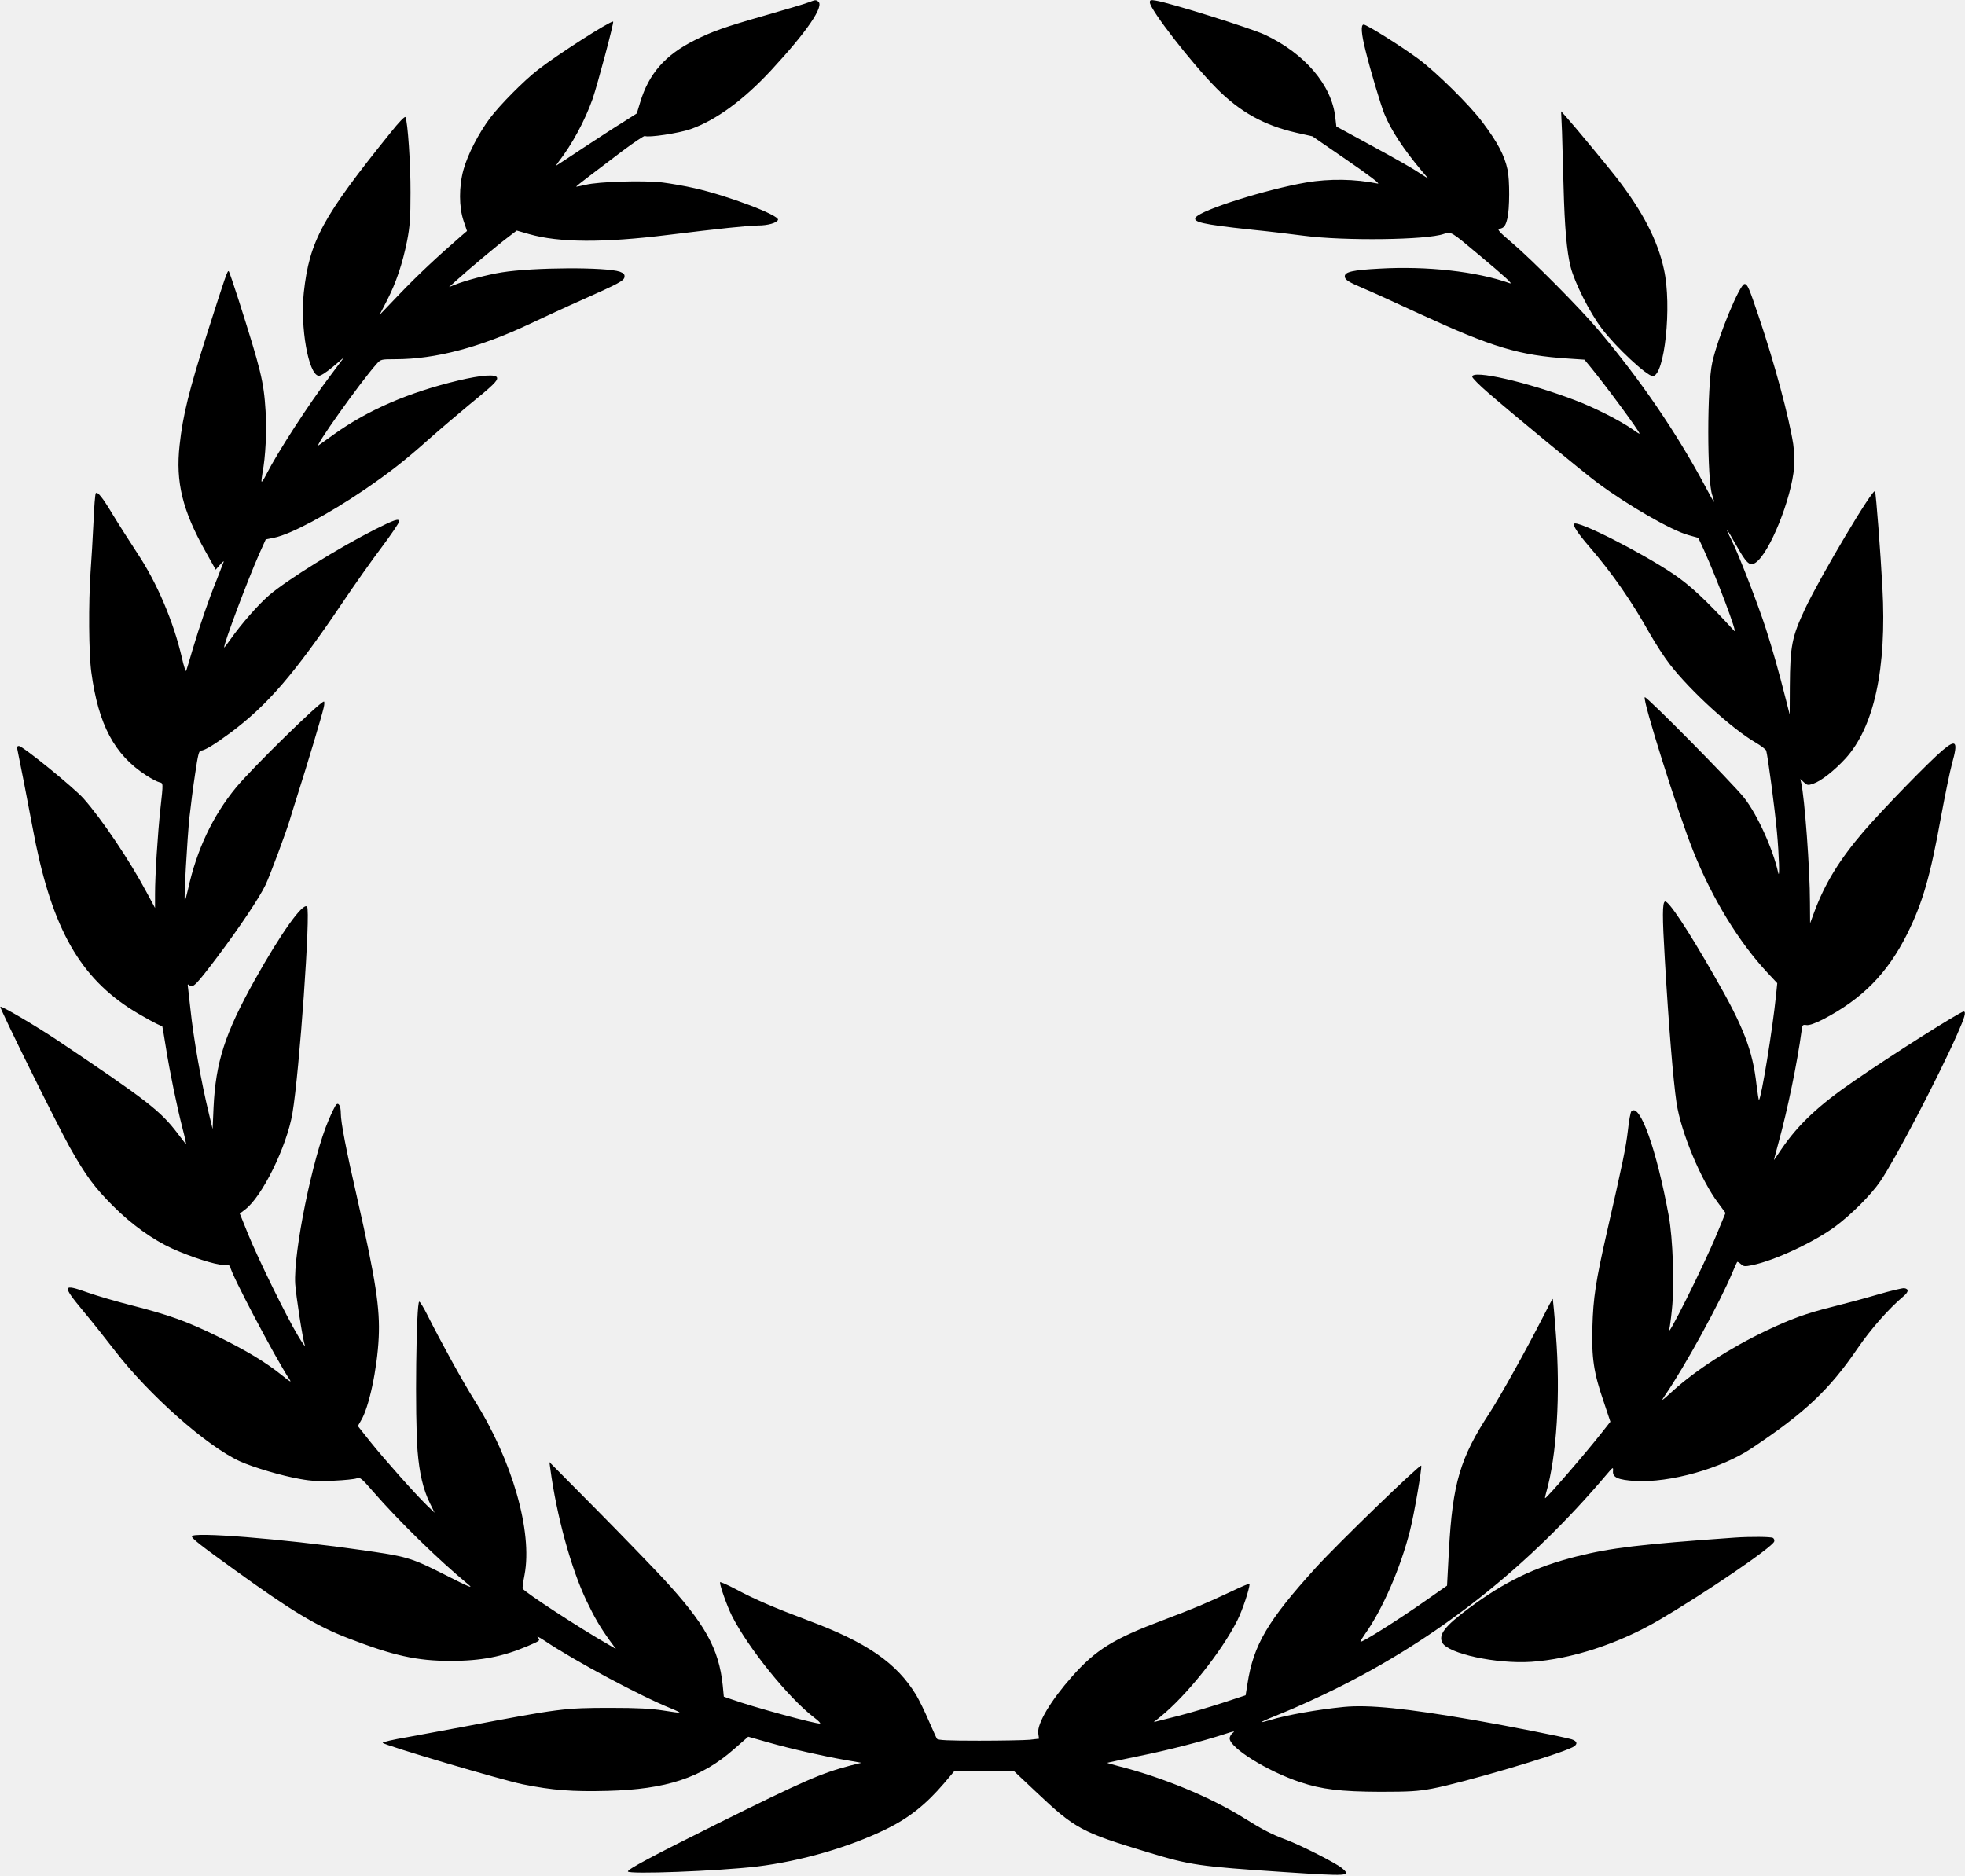
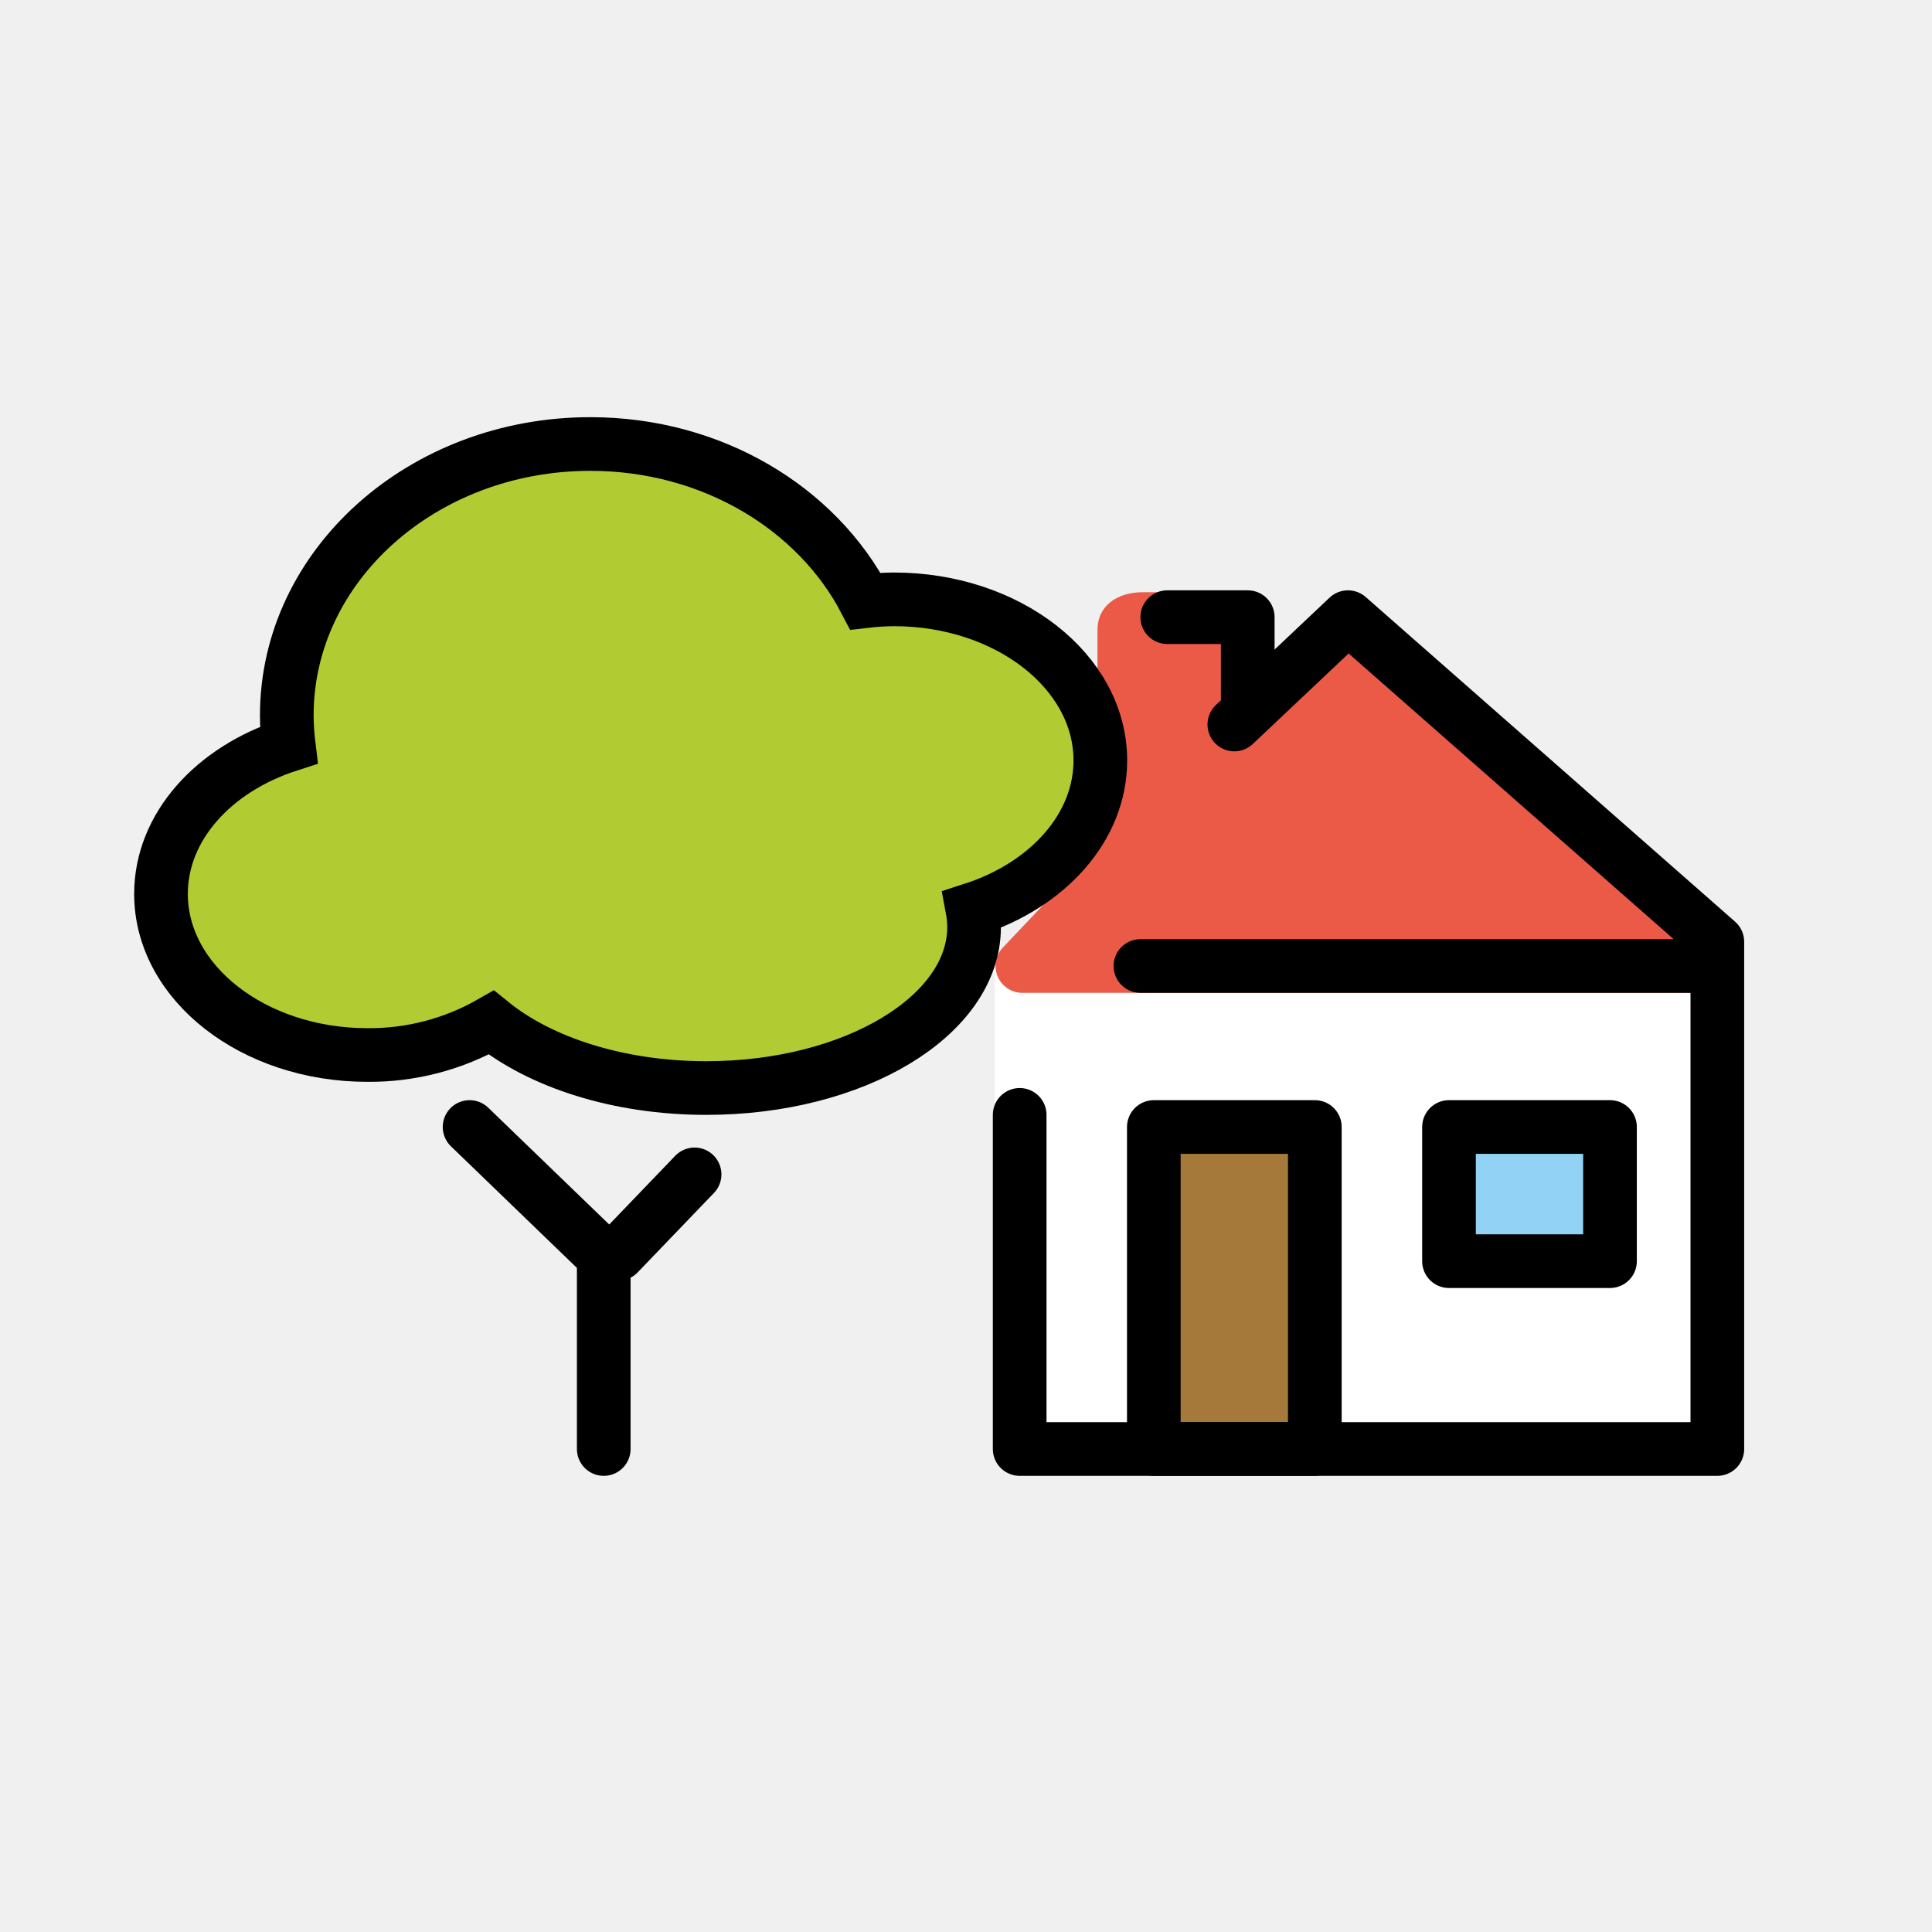
- <svg xmlns="http://www.w3.org/2000/svg" version="1.0" width="1280pt" height="1222pt" viewBox="0 0 1280 1222" preserveAspectRatio="xMidYMid meet">
-   <g transform="translate(0,1222) scale(0.1,-0.1)" fill="#000000" stroke="none">
-     <path d="M5265 12204 c-22 -9 -148 -46 -280 -84 -269 -77 -344 -104 -460 -162 -192 -96 -299 -218 -355 -405 l-22 -72 -91 -58 c-51 -31 -166 -106 -257 -166 -91 -60 -169 -112 -175 -115 -5 -3 1 7 13 23 89 115 171 267 222 410 32 93 142 505 134 505 -26 0 -365 -217 -489 -314 -91 -70 -248 -229 -313 -315 -74 -99 -145 -236 -173 -337 -30 -108 -30 -244 1 -334 l22 -65 -34 -29 c-168 -146 -292 -263 -403 -379 l-133 -139 49 95 c59 115 101 239 131 389 18 93 22 148 22 313 1 183 -18 463 -33 492 -4 7 -43 -33 -96 -100 -445 -552 -529 -707 -566 -1042 -24 -227 30 -533 96 -543 13 -2 47 20 93 58 l73 62 -89 -119 c-146 -193 -344 -500 -418 -645 -14 -28 -27 -48 -30 -46 -2 3 1 29 6 59 20 103 28 270 20 402 -12 193 -30 265 -177 727 -31 96 -59 179 -63 183 -8 9 -22 -34 -140 -403 -119 -375 -159 -535 -180 -730 -27 -241 19 -427 169 -693 l66 -118 29 33 c16 18 26 26 23 18 -3 -8 -23 -60 -45 -116 -53 -130 -110 -297 -157 -454 -20 -69 -39 -132 -42 -140 -3 -8 -16 30 -28 85 -55 236 -162 488 -289 679 -51 78 -124 192 -161 253 -67 112 -99 152 -111 140 -4 -4 -11 -89 -15 -189 -5 -101 -13 -246 -19 -323 -14 -204 -12 -532 5 -655 46 -341 150 -537 357 -671 34 -22 72 -42 85 -45 27 -7 27 1 8 -172 -18 -167 -35 -435 -35 -557 l0 -90 -56 104 c-108 203 -288 471 -409 608 -63 71 -397 343 -422 343 -11 0 -14 -7 -10 -22 13 -61 70 -352 98 -503 116 -631 291 -959 629 -1181 72 -47 197 -116 217 -119 1 0 11 -61 23 -135 27 -170 72 -386 109 -531 16 -61 26 -107 22 -103 -4 5 -28 36 -53 69 -112 148 -198 215 -783 607 -150 100 -370 229 -373 219 -4 -12 368 -764 453 -916 104 -184 160 -260 280 -380 120 -121 260 -221 387 -279 122 -55 280 -106 331 -106 33 0 47 -4 47 -13 0 -37 290 -587 385 -732 16 -24 7 -19 -50 27 -106 85 -232 161 -420 253 -203 99 -313 138 -554 200 -99 25 -229 63 -288 84 -168 60 -171 49 -30 -121 56 -67 149 -184 206 -258 221 -287 600 -623 814 -720 89 -40 271 -94 391 -115 77 -14 126 -16 222 -11 68 3 134 10 147 15 22 9 32 1 104 -82 174 -200 427 -447 623 -609 37 -30 9 -19 -154 64 -222 112 -243 118 -556 162 -510 72 -1090 118 -1090 87 0 -14 60 -61 275 -216 372 -269 536 -368 745 -448 293 -113 445 -147 665 -147 199 0 338 27 503 97 82 35 82 36 65 56 -10 11 11 1 47 -23 190 -128 624 -361 822 -440 32 -13 56 -25 55 -27 -2 -2 -51 5 -108 14 -77 12 -166 17 -339 17 -304 0 -335 -4 -960 -123 -113 -21 -278 -52 -367 -68 -90 -15 -162 -32 -160 -37 5 -14 778 -243 912 -270 194 -39 323 -49 552 -43 384 10 611 85 823 271 l94 82 130 -37 c151 -43 356 -89 504 -115 l103 -18 -72 -18 c-190 -50 -298 -97 -864 -378 -430 -214 -585 -297 -585 -312 0 -20 583 2 840 32 287 35 600 125 845 245 147 72 258 161 375 298 l65 77 196 0 196 0 139 -131 c258 -244 297 -265 734 -397 275 -83 327 -91 884 -128 425 -28 440 -27 377 26 -39 33 -264 147 -364 185 -92 34 -154 66 -272 140 -219 137 -533 267 -822 340 -40 10 -72 20 -70 21 1 1 92 20 202 43 199 40 422 98 565 145 51 17 68 20 53 9 -13 -8 -23 -26 -23 -38 0 -61 245 -214 459 -285 140 -47 264 -62 521 -63 188 0 244 3 340 21 193 36 810 217 913 269 36 18 34 39 -5 52 -50 15 -409 86 -633 125 -445 77 -690 102 -852 86 -171 -17 -374 -53 -478 -85 -94 -28 -70 -14 75 44 80 32 233 101 340 154 677 333 1266 798 1777 1403 41 48 42 49 40 19 -3 -40 34 -56 144 -63 226 -13 562 81 759 213 347 231 507 382 691 652 86 125 202 257 297 337 35 29 38 49 6 54 -11 1 -89 -17 -174 -42 -85 -25 -219 -61 -296 -80 -172 -43 -269 -79 -431 -156 -235 -112 -454 -254 -606 -391 -78 -71 -80 -72 -51 -29 132 193 355 600 439 800 15 36 29 67 31 69 2 2 13 -4 24 -14 17 -16 26 -17 74 -7 144 29 403 150 541 252 106 79 233 206 293 294 93 135 377 677 501 957 50 113 60 149 42 149 -21 0 -464 -280 -712 -451 -231 -158 -365 -284 -474 -444 -26 -38 -48 -71 -49 -72 -2 -2 13 52 31 120 57 207 121 517 148 718 5 43 7 45 33 41 19 -2 53 10 105 36 258 134 421 300 550 557 101 203 151 376 221 765 26 140 58 296 72 347 40 143 27 160 -62 85 -86 -72 -394 -389 -513 -527 -158 -184 -253 -339 -322 -524 l-28 -76 -1 135 c0 218 -35 686 -57 780 l-6 25 24 -22 c22 -20 27 -20 62 -8 50 17 135 84 207 162 188 205 271 588 242 1115 -12 227 -41 604 -48 627 -9 30 -350 -543 -454 -761 -88 -188 -99 -243 -101 -508 l-1 -185 -24 95 c-49 193 -87 327 -131 464 -49 153 -178 487 -224 578 -49 97 -32 79 31 -34 67 -119 88 -138 125 -114 91 60 235 417 252 623 3 40 0 107 -6 150 -28 178 -121 524 -223 826 -64 191 -75 217 -94 217 -31 0 -172 -340 -210 -510 -35 -152 -35 -773 0 -867 8 -24 13 -43 11 -43 -2 0 -29 48 -60 107 -186 347 -420 690 -692 1012 -121 144 -434 459 -567 572 -77 65 -95 85 -80 88 31 5 41 19 53 68 15 58 16 252 1 318 -20 93 -63 175 -164 310 -82 110 -301 326 -416 411 -109 81 -337 224 -357 224 -20 0 -16 -59 13 -173 31 -126 97 -347 121 -407 42 -105 126 -233 243 -372 l45 -53 -35 23 c-81 53 -147 90 -350 201 l-215 117 -7 60 c-23 210 -199 416 -459 538 -89 42 -619 208 -709 222 -34 6 -40 4 -40 -11 0 -46 275 -400 435 -561 153 -154 310 -241 521 -289 l103 -23 228 -157 c144 -99 217 -155 198 -151 -148 30 -314 33 -467 7 -260 -45 -676 -176 -718 -226 -26 -31 44 -47 351 -80 129 -13 288 -32 354 -41 260 -34 797 -28 910 12 48 16 44 19 233 -140 167 -139 221 -189 197 -181 -217 77 -539 113 -851 95 -171 -9 -224 -21 -224 -50 0 -22 23 -37 125 -80 44 -18 204 -91 355 -161 482 -222 654 -274 977 -295 l104 -7 38 -46 c101 -123 321 -421 321 -436 0 -3 -21 10 -47 29 -76 54 -249 142 -374 189 -313 119 -669 200 -669 153 0 -8 46 -55 103 -104 160 -139 627 -524 714 -588 198 -147 481 -310 592 -340 l64 -18 35 -76 c84 -185 225 -558 199 -530 -187 204 -288 298 -400 373 -212 142 -619 348 -643 325 -10 -11 24 -63 102 -153 148 -172 273 -352 392 -565 36 -63 94 -153 130 -199 136 -175 403 -418 557 -508 36 -21 67 -45 70 -53 10 -33 56 -376 70 -530 14 -151 19 -313 8 -265 -34 155 -137 381 -222 488 -80 100 -637 664 -647 655 -16 -17 215 -751 316 -1003 124 -310 298 -594 485 -794 l62 -66 -8 -80 c-23 -225 -95 -664 -111 -681 -2 -2 -9 43 -16 99 -25 224 -85 380 -276 711 -177 309 -298 490 -320 483 -18 -6 -18 -96 -1 -382 25 -429 54 -781 76 -930 29 -191 159 -504 272 -653 l47 -64 -56 -136 c-86 -209 -342 -720 -310 -620 3 10 11 68 17 129 17 160 6 463 -21 609 -80 435 -188 736 -243 681 -6 -6 -16 -62 -23 -126 -13 -111 -33 -208 -138 -668 -71 -312 -88 -423 -93 -610 -6 -202 8 -300 74 -490 l43 -129 -52 -66 c-104 -133 -362 -432 -373 -432 -2 0 1 15 6 33 70 243 95 643 64 1037 -9 124 -19 226 -20 228 -2 2 -31 -52 -65 -120 -108 -211 -278 -517 -346 -621 -193 -295 -242 -459 -266 -901 l-12 -226 -140 -98 c-177 -124 -416 -275 -424 -267 -2 2 12 25 31 52 112 157 231 430 292 673 27 105 78 405 73 422 -5 14 -539 -503 -685 -663 -315 -347 -408 -504 -447 -758 l-12 -75 -149 -49 c-83 -27 -217 -67 -300 -88 l-150 -38 45 36 c168 136 396 421 500 627 33 65 79 203 80 238 0 4 -53 -18 -117 -49 -166 -78 -242 -110 -448 -188 -320 -120 -437 -192 -591 -366 -140 -158 -229 -308 -221 -370 l5 -36 -61 -7 c-33 -3 -181 -6 -328 -6 -203 0 -270 3 -276 13 -4 6 -28 60 -54 119 -25 59 -62 133 -80 164 -128 211 -322 345 -709 489 -213 80 -347 137 -467 202 -57 30 -103 50 -103 45 0 -26 46 -154 77 -217 106 -210 369 -536 535 -663 27 -20 45 -38 40 -40 -20 -6 -444 109 -587 161 l-40 14 -7 73 c-25 240 -115 402 -391 700 -69 74 -263 275 -431 445 l-307 310 6 -45 c41 -305 134 -646 236 -860 53 -110 88 -170 152 -259 l39 -53 -48 28 c-191 109 -544 340 -559 364 -3 4 3 45 12 91 53 281 -80 746 -327 1138 -71 112 -222 386 -306 554 -24 48 -48 87 -53 87 -20 0 -29 -752 -11 -973 12 -147 37 -251 80 -339 l31 -63 -52 50 c-76 74 -275 298 -368 414 l-80 101 19 33 c53 84 107 337 117 543 9 190 -19 373 -138 899 -75 327 -109 504 -109 564 0 44 -14 71 -30 55 -6 -6 -29 -52 -50 -102 -103 -240 -230 -862 -217 -1067 6 -82 48 -356 63 -401 3 -11 -18 19 -46 66 -72 119 -258 498 -324 660 l-54 134 34 26 c111 83 272 410 309 628 45 264 120 1321 95 1346 -27 27 -170 -173 -341 -479 -194 -348 -254 -534 -268 -830 l-6 -140 -23 95 c-52 213 -101 491 -122 690 -6 58 -13 118 -15 134 -4 25 -3 27 10 16 22 -18 44 5 180 185 147 196 275 387 315 471 30 64 136 349 158 424 5 19 29 93 51 164 60 187 158 514 169 564 6 23 6 42 2 42 -25 0 -468 -434 -572 -560 -152 -184 -257 -406 -313 -663 -10 -43 -19 -76 -21 -74 -7 6 16 407 30 542 8 72 24 199 37 283 18 123 25 152 38 152 24 0 89 40 193 117 239 178 415 382 723 838 81 121 199 288 262 371 62 83 113 158 113 167 0 22 -32 11 -157 -52 -231 -116 -572 -328 -688 -427 -73 -63 -182 -187 -253 -288 -23 -33 -42 -57 -42 -54 0 32 151 433 226 604 l45 100 58 12 c106 22 348 151 581 309 164 112 267 192 425 333 72 64 189 163 260 222 156 127 187 157 183 177 -5 25 -102 18 -253 -18 -323 -77 -588 -192 -809 -350 -43 -31 -88 -63 -99 -71 -43 -31 271 412 377 530 26 29 28 30 122 30 260 0 552 77 879 232 94 44 244 114 335 154 240 107 275 125 278 150 2 17 -5 24 -30 34 -89 31 -561 29 -768 -4 -95 -15 -238 -53 -308 -81 l-37 -15 50 45 c75 68 262 225 331 277 l60 46 80 -23 c196 -56 483 -58 909 -5 333 41 515 60 584 61 63 0 122 17 129 37 9 30 -329 158 -544 206 -60 14 -153 30 -207 37 -124 15 -418 6 -502 -15 -33 -8 -61 -13 -62 -12 -1 1 37 32 85 68 48 36 147 111 220 167 74 55 138 98 143 95 21 -12 222 18 298 45 165 58 344 189 524 383 236 255 349 421 306 449 -17 11 -15 11 -64 -7z" />
-     <path d="M10175 11360 c2 -74 7 -234 10 -355 7 -268 21 -424 46 -524 26 -102 124 -297 203 -401 90 -120 294 -310 332 -310 77 0 126 458 73 695 -41 189 -138 376 -307 595 -64 82 -278 341 -335 404 l-28 31 6 -135z" />
-     <path d="M11300 2203 c-621 -44 -808 -67 -1031 -123 -270 -68 -466 -163 -702 -338 -156 -116 -198 -171 -172 -223 38 -72 352 -140 580 -125 263 18 569 118 832 272 302 177 735 472 750 511 3 8 0 19 -8 24 -13 8 -149 9 -249 2z" />
+ <svg xmlns="http://www.w3.org/2000/svg" id="emoji" viewBox="0 0 72 72" version="1.1">
+   <g id="color">
+     <rect x="37.075" y="36.053" width="26.884" height="18.114" fill="#FFFFFF" />
+     <polygon fill="#EA5A47" stroke="#EA5A47" stroke-linecap="round" stroke-linejoin="round" stroke-miterlimit="10" stroke-width="2" points="50.235,23.2 38.1,36 63.5,36" />
+     <path fill="#EA5A47" d="M47.3,26l-6.4,6.059v-8.573c0-0.931,0.755-1.416,1.686-1.416h3.028 c0.931,0,1.686,0.485,1.686,1.416C47.3,23.486,47.3,26,47.3,26z" />
+     <rect x="43" y="42" width="6" height="12" fill="#A57939" />
+     <rect x="54" y="42" width="6" height="5" fill="#92D3F5" />
+     <path fill="#B1CC33" d="M41.006,28.339c0-3.312-3.445-6.003-7.694-6.003c-0.355,0.003-0.71,0.025-1.062,0.066 c-1.8-3.455-5.707-5.855-10.25-5.855c-6.248,0-11.312,4.529-11.312,10.114c0.001,0.369,0.025,0.738,0.07,1.104 C7.966,28.666,6,30.81,6,33.314c0,3.312,3.445,6.003,7.694,6.003c1.615,0.014,3.206-0.402,4.614-1.207 c1.818,1.477,4.726,2.438,8.015,2.438c5.511,0,9.978-2.688,9.978-6.003c-0.001-0.219-0.021-0.438-0.061-0.653 C39.036,32.99,41.006,30.845,41.006,28.339z" />
+   </g>
+   <g id="hair" />
+   <g id="skin" />
+   <g id="skin-shadow" />
+   <g id="line">
+     <polyline fill="none" stroke="#000000" stroke-linecap="round" stroke-linejoin="round" stroke-miterlimit="10" stroke-width="2" points="46,27 50.235,23 64,35.098 64,54 38,54 38,41.548" />
+     <rect x="43" y="42" width="6" height="12" fill="none" stroke="#000000" stroke-linecap="round" stroke-linejoin="round" stroke-miterlimit="10" stroke-width="2" />
+     <rect x="54" y="42" width="6" height="5" fill="none" stroke="#000000" stroke-linecap="round" stroke-linejoin="round" stroke-miterlimit="10" stroke-width="2" />
+     <polyline fill="none" stroke="#000000" stroke-linecap="round" stroke-linejoin="round" stroke-miterlimit="10" stroke-width="2" points="43.5,23 46.5,23 46.5,26" />
+     <path fill="none" stroke="#000000" stroke-miterlimit="10" stroke-width="2" d="M31.245,39.34" />
+     <polyline fill="none" stroke="#000000" stroke-linecap="round" stroke-linejoin="round" stroke-width="2" points="22.5,54 22.5,46.827 17.5,42" />
+     <line x1="23.041" x2="25.885" y1="46.727" y2="43.766" fill="none" stroke="#000000" stroke-linecap="round" stroke-linejoin="round" stroke-width="2" />
+     <path fill="none" stroke="#000000" stroke-linecap="round" stroke-miterlimit="10" stroke-width="2" d="M41.006,28.339 c0-3.312-3.445-6.003-7.694-6.003c-0.355,0.003-0.71,0.025-1.062,0.066c-1.8-3.455-5.707-5.855-10.25-5.855 c-6.248,0-11.312,4.529-11.312,10.114c0.001,0.369,0.025,0.738,0.07,1.104C7.966,28.666,6,30.81,6,33.314 c0,3.312,3.445,6.003,7.694,6.003c1.615,0.014,3.206-0.402,4.614-1.207c1.818,1.477,4.726,2.438,8.015,2.438 c5.511,0,9.978-2.688,9.978-6.003c-0.001-0.219-0.021-0.438-0.061-0.653 C39.036,32.99,41.006,30.845,41.006,28.339z" />
+     <line x1="63.5" x2="42.5" y1="36" y2="36" fill="none" stroke="#000000" stroke-linecap="round" stroke-linejoin="round" stroke-miterlimit="10" stroke-width="2" />
  </g>
</svg>
